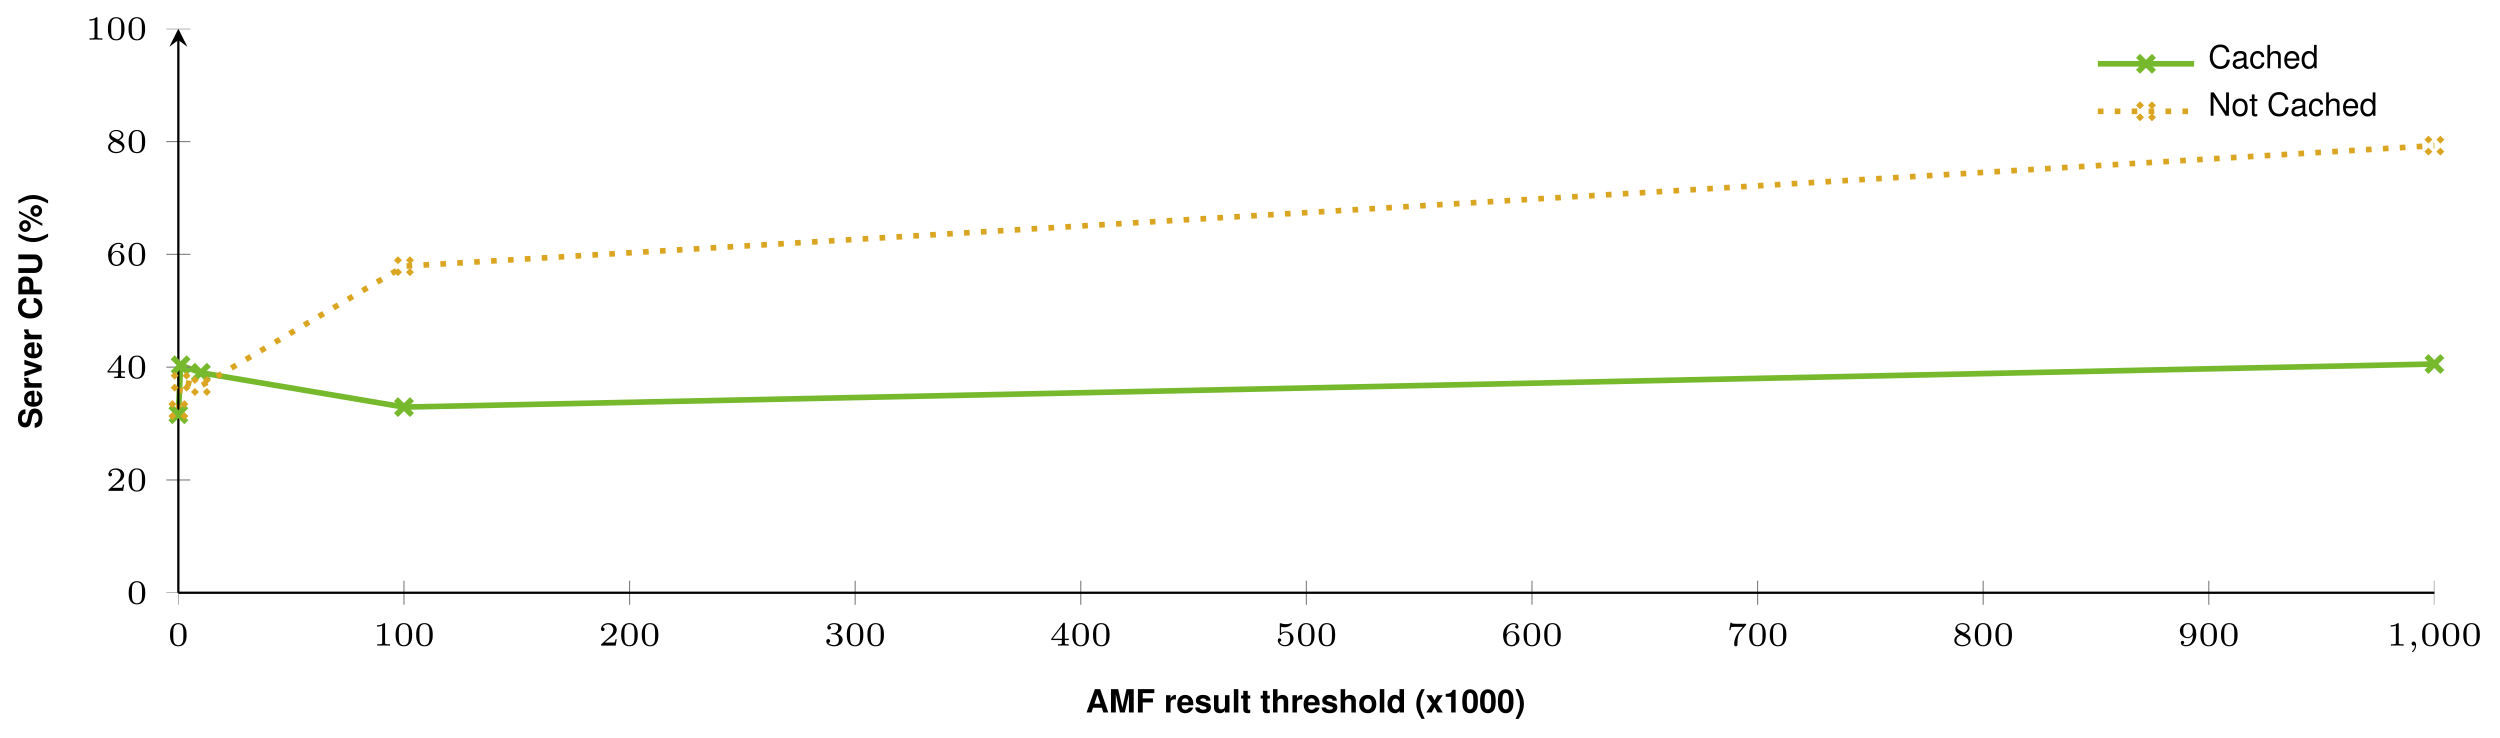
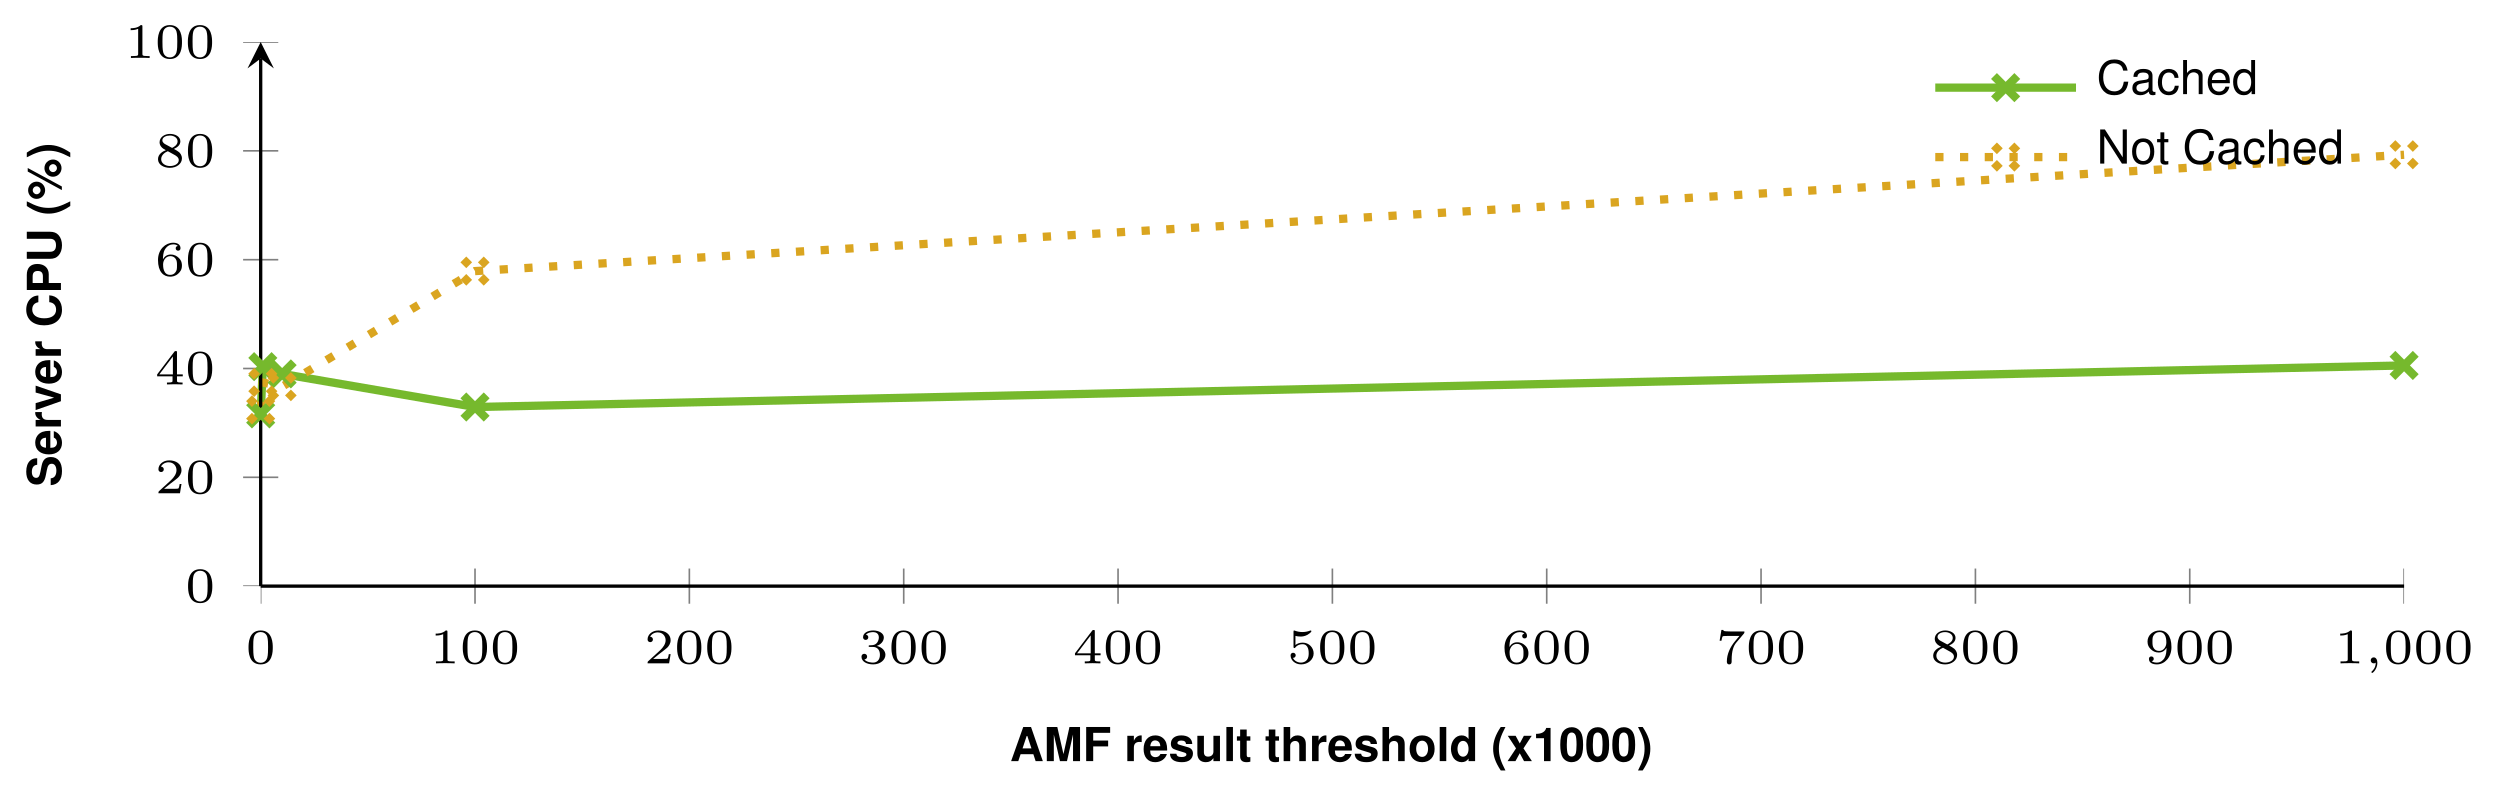
- <svg xmlns="http://www.w3.org/2000/svg" xmlns:xlink="http://www.w3.org/1999/xlink" height="130.202pt" version="1.1" viewBox="0 -130.202 441.605 130.202" width="441.605pt">
+ <svg xmlns="http://www.w3.org/2000/svg" xmlns:xlink="http://www.w3.org/1999/xlink" height="96.329pt" version="1.1" viewBox="0 -96.329 302.127 96.329" width="302.127pt">
  <defs>
    <clipPath id="clip1">
-       <path d="M31.504 116.239H430.016V-266.855H31.504" />
+       <path d="M31.504 116.246H290.535V-232.988H31.504" />
    </clipPath>
    <clipPath id="clip2">
-       <path d="M-110.23 -25.496V-125.121H571.75V-25.496" />
+       <path d="M-110.258 -25.496V-91.25H432.297V-25.496" />
    </clipPath>
+     <path d="M1.375 -0.084C1.375 0.484 1.076 0.813 0.927 0.944C0.867 1.004 0.849 1.016 0.849 1.052C0.849 1.106 0.903 1.16 0.95 1.16C1.034 1.16 1.572 0.681 1.572 -0.054C1.572 -0.43 1.417 -0.723 1.13 -0.723C0.897 -0.723 0.771 -0.538 0.771 -0.365C0.771 -0.185 0.897 0 1.136 0C1.225 0 1.309 -0.024 1.375 -0.084Z" id="g2-59" />
+     <path d="M3.288 -1.907C3.288 -2.343 3.288 -3.975 1.823 -3.975S0.359 -2.343 0.359 -1.907C0.359 -1.476 0.359 0.126 1.823 0.126S3.288 -1.476 3.288 -1.907ZM1.823 -0.066C1.572 -0.066 1.166 -0.185 1.022 -0.681C0.927 -1.028 0.927 -1.614 0.927 -1.985C0.927 -2.385 0.927 -2.845 1.01 -3.168C1.16 -3.706 1.614 -3.784 1.823 -3.784C2.098 -3.784 2.493 -3.652 2.624 -3.198C2.714 -2.881 2.72 -2.445 2.72 -1.985C2.72 -1.602 2.72 -0.998 2.618 -0.664C2.451 -0.143 2.02 -0.066 1.823 -0.066Z" id="g3-48" />
+     <path d="M2.146 -3.796C2.146 -3.975 2.122 -3.975 1.943 -3.975C1.548 -3.593 0.938 -3.593 0.723 -3.593V-3.359C0.879 -3.359 1.273 -3.359 1.632 -3.527V-0.508C1.632 -0.311 1.632 -0.233 1.016 -0.233H0.759V0C1.088 -0.024 1.554 -0.024 1.889 -0.024S2.69 -0.024 3.019 0V-0.233H2.762C2.146 -0.233 2.146 -0.311 2.146 -0.508V-3.796Z" id="g3-49" />
+     <path d="M3.216 -1.118H2.995C2.983 -1.034 2.923 -0.64 2.833 -0.574C2.792 -0.538 2.307 -0.538 2.224 -0.538H1.106L1.871 -1.16C2.074 -1.321 2.606 -1.704 2.792 -1.883C2.971 -2.062 3.216 -2.367 3.216 -2.792C3.216 -3.539 2.54 -3.975 1.739 -3.975C0.968 -3.975 0.43 -3.467 0.43 -2.905C0.43 -2.6 0.687 -2.564 0.753 -2.564C0.903 -2.564 1.076 -2.672 1.076 -2.887C1.076 -3.019 0.998 -3.21 0.735 -3.21C0.873 -3.515 1.237 -3.742 1.65 -3.742C2.277 -3.742 2.612 -3.276 2.612 -2.792C2.612 -2.367 2.331 -1.931 1.913 -1.548L0.496 -0.251C0.436 -0.191 0.43 -0.185 0.43 0H3.031L3.216 -1.118Z" id="g3-50" />
+     <path d="M1.757 -1.985C2.265 -1.985 2.606 -1.644 2.606 -1.034C2.606 -0.377 2.212 -0.09 1.775 -0.09C1.614 -0.09 0.998 -0.126 0.729 -0.472C0.962 -0.496 1.058 -0.652 1.058 -0.813C1.058 -1.016 0.915 -1.154 0.717 -1.154C0.556 -1.154 0.377 -1.052 0.377 -0.801C0.377 -0.209 1.034 0.126 1.793 0.126C2.678 0.126 3.27 -0.442 3.27 -1.034C3.27 -1.47 2.935 -1.931 2.224 -2.11C2.696 -2.265 3.078 -2.648 3.078 -3.138C3.078 -3.616 2.517 -3.975 1.799 -3.975C1.1 -3.975 0.568 -3.652 0.568 -3.162C0.568 -2.905 0.765 -2.833 0.885 -2.833C1.04 -2.833 1.201 -2.941 1.201 -3.15C1.201 -3.335 1.07 -3.443 0.909 -3.467C1.19 -3.778 1.734 -3.778 1.787 -3.778C2.092 -3.778 2.475 -3.634 2.475 -3.138C2.475 -2.809 2.289 -2.236 1.692 -2.2C1.584 -2.194 1.423 -2.182 1.369 -2.182C1.309 -2.176 1.243 -2.17 1.243 -2.08C1.243 -1.985 1.309 -1.985 1.411 -1.985H1.757Z" id="g3-51" />
+     <path d="M3.371 -0.98V-1.213H2.672V-3.856C2.672 -3.993 2.672 -4.035 2.523 -4.035C2.415 -4.035 2.403 -4.017 2.349 -3.945L0.275 -1.213V-0.98H2.134V-0.502C2.134 -0.305 2.134 -0.233 1.632 -0.233H1.459V0C1.578 -0.006 2.14 -0.024 2.403 -0.024S3.228 -0.006 3.347 0V-0.233H3.174C2.672 -0.233 2.672 -0.305 2.672 -0.502V-0.98H3.371ZM2.176 -3.383V-1.213H0.532L2.176 -3.383Z" id="g3-52" />
+     <path d="M1.016 -3.318C1.213 -3.264 1.423 -3.24 1.626 -3.24C1.757 -3.24 2.092 -3.24 2.469 -3.449C2.57 -3.509 2.941 -3.754 2.941 -3.879C2.941 -3.957 2.881 -3.975 2.857 -3.975C2.839 -3.975 2.833 -3.975 2.768 -3.951C2.552 -3.868 2.248 -3.784 1.859 -3.784C1.566 -3.784 1.243 -3.838 0.974 -3.939C0.915 -3.963 0.891 -3.975 0.867 -3.975C0.783 -3.975 0.783 -3.909 0.783 -3.814V-2.02C0.783 -1.919 0.783 -1.847 0.891 -1.847C0.944 -1.847 0.962 -1.871 1.004 -1.919C1.154 -2.11 1.417 -2.313 1.883 -2.313C2.618 -2.313 2.618 -1.417 2.618 -1.225C2.618 -0.992 2.6 -0.658 2.403 -0.412C2.218 -0.185 1.943 -0.09 1.686 -0.09C1.273 -0.09 0.861 -0.317 0.717 -0.664C1.01 -0.669 1.046 -0.903 1.046 -0.974C1.046 -1.136 0.921 -1.279 0.735 -1.279C0.681 -1.279 0.43 -1.249 0.43 -0.95C0.43 -0.4 0.95 0.126 1.704 0.126C2.523 0.126 3.216 -0.454 3.216 -1.201C3.216 -1.883 2.666 -2.505 1.895 -2.505C1.506 -2.505 1.207 -2.379 1.016 -2.218V-3.318Z" id="g3-53" />
+     <path d="M0.974 -1.979C0.98 -2.277 0.992 -2.774 1.201 -3.144C1.465 -3.599 1.859 -3.778 2.218 -3.778C2.355 -3.778 2.63 -3.754 2.774 -3.587C2.552 -3.551 2.517 -3.395 2.517 -3.3C2.517 -3.144 2.624 -3.013 2.803 -3.013S3.096 -3.126 3.096 -3.312C3.096 -3.676 2.821 -3.975 2.212 -3.975C1.285 -3.975 0.377 -3.168 0.377 -1.895C0.377 -0.442 1.052 0.126 1.841 0.126C2.074 0.126 2.481 0.09 2.845 -0.263C3.037 -0.454 3.27 -0.693 3.27 -1.219C3.27 -1.423 3.246 -1.805 2.881 -2.146C2.672 -2.337 2.409 -2.546 1.901 -2.546C1.482 -2.546 1.178 -2.331 0.974 -1.979ZM1.835 -0.09C0.992 -0.09 0.992 -1.118 0.992 -1.351C0.992 -1.865 1.333 -2.355 1.871 -2.355C2.182 -2.355 2.361 -2.23 2.505 -2.038C2.672 -1.805 2.672 -1.536 2.672 -1.219C2.672 -0.807 2.66 -0.604 2.457 -0.365C2.313 -0.185 2.122 -0.09 1.835 -0.09Z" id="g3-54" />
+     <path d="M3.413 -3.61C3.467 -3.67 3.467 -3.682 3.467 -3.85H1.925C1.68 -3.85 1.536 -3.856 1.303 -3.873C1.01 -3.891 0.938 -3.897 0.909 -4.041H0.687L0.472 -2.732H0.693C0.711 -2.857 0.771 -3.21 0.861 -3.276C0.909 -3.312 1.423 -3.312 1.512 -3.312H2.863C2.798 -3.228 2.475 -2.845 2.331 -2.672C1.751 -1.973 1.345 -1.124 1.345 -0.215C1.345 -0.161 1.345 0.126 1.632 0.126C1.925 0.126 1.925 -0.149 1.925 -0.227V-0.395C1.925 -1.542 2.17 -2.128 2.469 -2.487L3.413 -3.61Z" id="g3-55" />
+     <path d="M2.301 -2.158C2.744 -2.355 3.078 -2.648 3.078 -3.078C3.078 -3.664 2.451 -3.975 1.829 -3.975C1.154 -3.975 0.568 -3.569 0.568 -2.965C0.568 -2.594 0.813 -2.307 1.064 -2.158C1.124 -2.122 1.267 -2.044 1.327 -2.008C0.933 -1.859 0.377 -1.524 0.377 -0.921C0.377 -0.221 1.124 0.126 1.817 0.126C2.612 0.126 3.27 -0.353 3.27 -1.016C3.27 -1.429 3.019 -1.674 2.929 -1.763C2.815 -1.871 2.517 -2.038 2.301 -2.158ZM1.219 -2.75C1.207 -2.756 0.903 -2.923 0.903 -3.198C0.903 -3.587 1.375 -3.778 1.817 -3.778C2.283 -3.778 2.744 -3.521 2.744 -3.072C2.744 -2.612 2.248 -2.367 2.08 -2.283L1.219 -2.75ZM1.566 -1.883C1.632 -1.847 2.271 -1.488 2.433 -1.405C2.558 -1.327 2.887 -1.148 2.887 -0.807C2.887 -0.335 2.337 -0.09 1.829 -0.09C1.273 -0.09 0.759 -0.412 0.759 -0.921S1.237 -1.763 1.566 -1.883Z" id="g3-56" />
+     <path d="M2.672 -1.883C2.672 -1.429 2.63 -0.98 2.415 -0.622C2.265 -0.389 1.979 -0.09 1.512 -0.09C1.375 -0.09 1.052 -0.108 0.885 -0.263C1.076 -0.305 1.13 -0.436 1.13 -0.55C1.13 -0.705 1.022 -0.837 0.843 -0.837S0.55 -0.723 0.55 -0.538C0.55 -0.054 0.998 0.126 1.518 0.126C2.439 0.126 3.27 -0.711 3.27 -1.961C3.27 -3.413 2.606 -3.975 1.841 -3.975C1.07 -3.975 0.377 -3.425 0.377 -2.636C0.377 -2.188 0.544 -1.937 0.759 -1.722C1.022 -1.465 1.309 -1.309 1.745 -1.309C2.265 -1.309 2.546 -1.65 2.672 -1.883ZM1.775 -1.5C1.405 -1.5 1.243 -1.686 1.148 -1.811C0.98 -2.038 0.974 -2.295 0.974 -2.636C0.974 -2.989 0.974 -3.222 1.172 -3.467C1.339 -3.67 1.536 -3.778 1.847 -3.778C2.654 -3.778 2.654 -2.756 2.654 -2.517C2.654 -1.979 2.301 -1.5 1.775 -1.5Z" id="g3-57" />
    <path d="M1.165 -3.966C0.594 -3.966 0.124 -3.502 0.124 -2.936S0.594 -1.907 1.165 -1.907C1.731 -1.907 2.206 -2.37 2.206 -2.925C2.206 -3.508 1.748 -3.966 1.165 -3.966ZM1.165 -3.406C1.431 -3.406 1.646 -3.196 1.646 -2.931C1.646 -2.676 1.426 -2.461 1.165 -2.461C0.9 -2.461 0.685 -2.676 0.685 -2.936C0.685 -3.191 0.9 -3.406 1.165 -3.406ZM3.428 -4.011L1.188 0.113H1.624L3.858 -4.011H3.428ZM3.841 -1.991C3.27 -1.991 2.8 -1.528 2.8 -0.962C2.8 -0.39 3.27 0.074 3.841 0.074C4.407 0.074 4.882 -0.39 4.882 -0.945C4.882 -1.533 4.424 -1.991 3.841 -1.991ZM3.841 -1.431C4.107 -1.431 4.322 -1.216 4.322 -0.95C4.322 -0.696 4.102 -0.481 3.841 -0.481C3.576 -0.481 3.361 -0.696 3.361 -0.956S3.576 -1.431 3.841 -1.431Z" id="g1-37" />
    <path d="M1.148 -4.124C0.498 -3.146 0.226 -2.365 0.226 -1.499C0.226 -0.628 0.498 0.153 1.148 1.131H1.714C1.115 -0.034 0.922 -0.668 0.922 -1.499C0.922 -2.325 1.115 -2.97 1.714 -4.124H1.148Z" id="g1-40" />
    <path d="M0.69 1.131C1.341 0.153 1.612 -0.628 1.612 -1.494C1.612 -2.365 1.341 -3.146 0.69 -4.124H0.124C0.724 -2.959 0.917 -2.325 0.917 -1.494C0.917 -0.668 0.724 -0.023 0.124 1.131H0.69Z" id="g1-41" />
    <path d="M1.544 -4.096C1.115 -4.096 0.747 -3.915 0.504 -3.581C0.272 -3.27 0.164 -2.755 0.164 -1.98C0.164 -1.273 0.26 -0.769 0.447 -0.464C0.685 -0.085 1.075 0.13 1.544 0.13C1.98 0.13 2.337 -0.045 2.585 -0.385C2.812 -0.69 2.925 -1.211 2.925 -1.957C2.925 -2.693 2.834 -3.191 2.642 -3.502C2.404 -3.887 2.014 -4.096 1.544 -4.096ZM1.544 -3.457C1.748 -3.457 1.912 -3.344 2.008 -3.134C2.088 -2.965 2.133 -2.523 2.133 -1.974C2.133 -1.528 2.088 -1.075 2.031 -0.917C1.941 -0.679 1.771 -0.549 1.544 -0.549C1.335 -0.549 1.177 -0.656 1.081 -0.86C1.001 -1.03 0.956 -1.454 0.956 -1.986C0.956 -2.455 1.001 -2.914 1.058 -3.078C1.148 -3.321 1.318 -3.457 1.544 -3.457Z" id="g1-48" />
    <path d="M1.346 -2.767V0H2.139V-4.011H1.612C1.488 -3.536 1.075 -3.293 0.385 -3.293V-2.767H1.346Z" id="g1-49" />
    <path d="M2.834 -0.832L3.106 0H3.977L2.552 -4.124H1.612L0.147 0H1.013L1.29 -0.832H2.834ZM2.602 -1.539H1.528L2.065 -3.151L2.602 -1.539Z" id="g1-65" />
    <path d="M3.858 -2.727C3.83 -3.083 3.757 -3.31 3.581 -3.542C3.264 -3.96 2.755 -4.192 2.139 -4.192C0.973 -4.192 0.249 -3.361 0.249 -2.025C0.249 -0.702 0.967 0.13 2.116 0.13C3.14 0.13 3.824 -0.464 3.875 -1.409H3.049C2.998 -0.883 2.665 -0.583 2.139 -0.583C1.482 -0.583 1.098 -1.115 1.098 -2.014C1.098 -2.925 1.499 -3.468 2.167 -3.468C2.461 -3.468 2.704 -3.366 2.863 -3.168C2.953 -3.055 2.998 -2.948 3.049 -2.727H3.858Z" id="g1-67" />
    <path d="M1.267 -1.776H3.072V-2.484H1.267V-3.417H3.315V-4.124H0.419V0H1.267V-1.776Z" id="g1-70" />
    <path d="M1.222 -3.213L1.963 0H2.812L3.542 -3.213V0H4.39V-4.124H3.112L2.387 -0.843L1.641 -4.124H0.373V0H1.222V-3.213Z" id="g1-77" />
    <path d="M1.279 -1.471H2.337C3.095 -1.471 3.581 -2.008 3.581 -2.846C3.581 -3.672 3.112 -4.124 2.252 -4.124H0.43V0H1.279V-1.471ZM1.279 -2.178V-3.417H2.071C2.523 -3.417 2.733 -3.219 2.733 -2.795C2.733 -2.376 2.523 -2.178 2.071 -2.178H1.279Z" id="g1-80" />
    <path d="M3.434 -2.868C3.434 -3.247 3.349 -3.496 3.146 -3.723C2.868 -4.028 2.41 -4.192 1.816 -4.192C0.826 -4.192 0.255 -3.728 0.255 -2.925C0.255 -2.286 0.577 -1.974 1.414 -1.816L1.991 -1.703C2.557 -1.595 2.767 -1.437 2.767 -1.103C2.767 -0.758 2.45 -0.549 1.935 -0.549C1.358 -0.549 1.035 -0.792 1.007 -1.233H0.181C0.232 -0.351 0.837 0.13 1.89 0.13C2.953 0.13 3.581 -0.368 3.581 -1.205C3.581 -1.856 3.253 -2.195 2.489 -2.342L1.844 -2.467C1.239 -2.585 1.064 -2.704 1.064 -3.004C1.064 -3.315 1.341 -3.513 1.776 -3.513C2.314 -3.513 2.614 -3.287 2.642 -2.868H3.434Z" id="g1-83" />
    <path d="M2.851 -4.124V-1.33C2.851 -0.832 2.597 -0.594 2.065 -0.594S1.279 -0.832 1.279 -1.33V-4.124H0.43V-1.33C0.43 -0.866 0.554 -0.537 0.832 -0.289C1.131 -0.017 1.567 0.13 2.065 0.13S2.998 -0.017 3.298 -0.289C3.576 -0.537 3.7 -0.866 3.7 -1.33V-4.124H2.851Z" id="g1-85" />
    <path d="M2.291 0H3.083V-4.124H2.291V-2.659C2.093 -2.965 1.827 -3.106 1.448 -3.106C0.718 -3.106 0.164 -2.404 0.164 -1.482C0.164 -1.069 0.289 -0.651 0.492 -0.356C0.702 -0.062 1.075 0.13 1.448 0.13C1.827 0.13 2.093 -0.011 2.291 -0.311V0ZM1.624 -2.444C2.025 -2.444 2.291 -2.054 2.291 -1.471C2.291 -0.917 2.02 -0.532 1.624 -0.532S0.956 -0.922 0.956 -1.482C0.956 -2.048 1.228 -2.444 1.624 -2.444Z" id="g1-100" />
    <path d="M2.965 -1.279C2.97 -1.346 2.97 -1.375 2.97 -1.414C2.97 -1.72 2.925 -2.003 2.851 -2.218C2.648 -2.772 2.155 -3.106 1.539 -3.106C0.662 -3.106 0.124 -2.472 0.124 -1.448C0.124 -0.47 0.656 0.13 1.522 0.13C2.206 0.13 2.761 -0.26 2.936 -0.86H2.155C2.059 -0.617 1.839 -0.475 1.55 -0.475C1.324 -0.475 1.143 -0.571 1.03 -0.741C0.956 -0.854 0.928 -0.99 0.917 -1.279H2.965ZM0.928 -1.805C0.979 -2.269 1.177 -2.501 1.528 -2.501C1.726 -2.501 1.907 -2.404 2.02 -2.246C2.093 -2.133 2.127 -2.014 2.144 -1.805H0.928Z" id="g1-101" />
    <path d="M0.379 -4.124V0H1.171V-1.833C1.171 -2.184 1.426 -2.433 1.782 -2.433C1.952 -2.433 2.088 -2.37 2.178 -2.246C2.246 -2.144 2.269 -2.065 2.269 -1.867V0H3.061V-2.048C3.061 -2.427 2.959 -2.699 2.75 -2.874C2.574 -3.021 2.32 -3.106 2.065 -3.106C1.675 -3.106 1.392 -2.948 1.171 -2.614V-4.124H0.379Z" id="g1-104" />
    <path d="M1.171 -4.124H0.379V0H1.171V-4.124Z" id="g1-108" />
    <path d="M1.703 -3.106C0.769 -3.106 0.198 -2.489 0.198 -1.488C0.198 -0.481 0.769 0.13 1.709 0.13C2.636 0.13 3.219 -0.487 3.219 -1.465C3.219 -2.501 2.659 -3.106 1.703 -3.106ZM1.709 -2.467C2.144 -2.467 2.427 -2.076 2.427 -1.477C2.427 -0.905 2.133 -0.509 1.709 -0.509C1.279 -0.509 0.99 -0.905 0.99 -1.488S1.279 -2.467 1.709 -2.467Z" id="g1-111" />
    <path d="M0.356 -3.055V0H1.148V-1.624C1.148 -2.088 1.38 -2.32 1.844 -2.32C1.929 -2.32 1.986 -2.314 2.093 -2.297V-3.1C2.048 -3.106 2.02 -3.106 1.997 -3.106C1.635 -3.106 1.318 -2.868 1.148 -2.455V-3.055H0.356Z" id="g1-114" />
    <path d="M2.857 -2.071C2.846 -2.716 2.348 -3.106 1.528 -3.106C0.752 -3.106 0.272 -2.716 0.272 -2.088C0.272 -1.884 0.334 -1.709 0.441 -1.59C0.549 -1.482 0.645 -1.431 0.939 -1.335L1.884 -1.041C2.082 -0.979 2.15 -0.917 2.15 -0.792C2.15 -0.605 1.929 -0.492 1.561 -0.492C1.358 -0.492 1.194 -0.532 1.092 -0.6C1.007 -0.662 0.973 -0.724 0.939 -0.888H0.164C0.187 -0.221 0.679 0.13 1.607 0.13C2.031 0.13 2.354 0.04 2.58 -0.141S2.942 -0.605 2.942 -0.905C2.942 -1.301 2.744 -1.556 2.342 -1.675L1.341 -1.963C1.12 -2.031 1.064 -2.076 1.064 -2.201C1.064 -2.37 1.245 -2.484 1.522 -2.484C1.901 -2.484 2.088 -2.348 2.093 -2.071H2.857Z" id="g1-115" />
    <path d="M1.703 -2.993H1.262V-3.813H0.47V-2.993H0.079V-2.467H0.47V-0.588C0.47 -0.107 0.724 0.13 1.245 0.13C1.42 0.13 1.561 0.113 1.703 0.068V-0.487C1.624 -0.475 1.578 -0.47 1.522 -0.47C1.313 -0.47 1.262 -0.532 1.262 -0.803V-2.467H1.703V-2.993Z" id="g1-116" />
    <path d="M3.061 0V-3.055H2.269V-1.143C2.269 -0.781 2.014 -0.543 1.629 -0.543C1.29 -0.543 1.12 -0.724 1.12 -1.092V-3.055H0.328V-0.928C0.328 -0.255 0.702 0.13 1.352 0.13C1.765 0.13 2.042 -0.023 2.269 -0.362V0H3.061Z" id="g1-117" />
    <path d="M1.98 0L3.032 -3.055H2.195L1.578 -0.82L0.917 -3.055H0.079L1.148 0H1.98Z" id="g1-118" />
    <path d="M2.008 -1.539L3.004 -3.055H2.054L1.561 -2.133L1.064 -3.055H0.113L1.109 -1.539L0.091 0H1.041L1.561 -0.95L2.076 0H3.027L2.008 -1.539Z" id="g1-120" />
-     <path d="M1.375 -0.084C1.375 0.484 1.076 0.813 0.927 0.944C0.867 1.004 0.849 1.016 0.849 1.052C0.849 1.106 0.903 1.16 0.95 1.16C1.034 1.16 1.572 0.681 1.572 -0.054C1.572 -0.43 1.417 -0.723 1.13 -0.723C0.897 -0.723 0.771 -0.538 0.771 -0.365C0.771 -0.185 0.897 0 1.136 0C1.225 0 1.309 -0.024 1.375 -0.084Z" id="g2-59" />
-     <path d="M3.288 -1.907C3.288 -2.343 3.288 -3.975 1.823 -3.975S0.359 -2.343 0.359 -1.907C0.359 -1.476 0.359 0.126 1.823 0.126S3.288 -1.476 3.288 -1.907ZM1.823 -0.066C1.572 -0.066 1.166 -0.185 1.022 -0.681C0.927 -1.028 0.927 -1.614 0.927 -1.985C0.927 -2.385 0.927 -2.845 1.01 -3.168C1.16 -3.706 1.614 -3.784 1.823 -3.784C2.098 -3.784 2.493 -3.652 2.624 -3.198C2.714 -2.881 2.72 -2.445 2.72 -1.985C2.72 -1.602 2.72 -0.998 2.618 -0.664C2.451 -0.143 2.02 -0.066 1.823 -0.066Z" id="g3-48" />
-     <path d="M2.146 -3.796C2.146 -3.975 2.122 -3.975 1.943 -3.975C1.548 -3.593 0.938 -3.593 0.723 -3.593V-3.359C0.879 -3.359 1.273 -3.359 1.632 -3.527V-0.508C1.632 -0.311 1.632 -0.233 1.016 -0.233H0.759V0C1.088 -0.024 1.554 -0.024 1.889 -0.024S2.69 -0.024 3.019 0V-0.233H2.762C2.146 -0.233 2.146 -0.311 2.146 -0.508V-3.796Z" id="g3-49" />
-     <path d="M3.216 -1.118H2.995C2.983 -1.034 2.923 -0.64 2.833 -0.574C2.792 -0.538 2.307 -0.538 2.224 -0.538H1.106L1.871 -1.16C2.074 -1.321 2.606 -1.704 2.792 -1.883C2.971 -2.062 3.216 -2.367 3.216 -2.792C3.216 -3.539 2.54 -3.975 1.739 -3.975C0.968 -3.975 0.43 -3.467 0.43 -2.905C0.43 -2.6 0.687 -2.564 0.753 -2.564C0.903 -2.564 1.076 -2.672 1.076 -2.887C1.076 -3.019 0.998 -3.21 0.735 -3.21C0.873 -3.515 1.237 -3.742 1.65 -3.742C2.277 -3.742 2.612 -3.276 2.612 -2.792C2.612 -2.367 2.331 -1.931 1.913 -1.548L0.496 -0.251C0.436 -0.191 0.43 -0.185 0.43 0H3.031L3.216 -1.118Z" id="g3-50" />
-     <path d="M1.757 -1.985C2.265 -1.985 2.606 -1.644 2.606 -1.034C2.606 -0.377 2.212 -0.09 1.775 -0.09C1.614 -0.09 0.998 -0.126 0.729 -0.472C0.962 -0.496 1.058 -0.652 1.058 -0.813C1.058 -1.016 0.915 -1.154 0.717 -1.154C0.556 -1.154 0.377 -1.052 0.377 -0.801C0.377 -0.209 1.034 0.126 1.793 0.126C2.678 0.126 3.27 -0.442 3.27 -1.034C3.27 -1.47 2.935 -1.931 2.224 -2.11C2.696 -2.265 3.078 -2.648 3.078 -3.138C3.078 -3.616 2.517 -3.975 1.799 -3.975C1.1 -3.975 0.568 -3.652 0.568 -3.162C0.568 -2.905 0.765 -2.833 0.885 -2.833C1.04 -2.833 1.201 -2.941 1.201 -3.15C1.201 -3.335 1.07 -3.443 0.909 -3.467C1.19 -3.778 1.734 -3.778 1.787 -3.778C2.092 -3.778 2.475 -3.634 2.475 -3.138C2.475 -2.809 2.289 -2.236 1.692 -2.2C1.584 -2.194 1.423 -2.182 1.369 -2.182C1.309 -2.176 1.243 -2.17 1.243 -2.08C1.243 -1.985 1.309 -1.985 1.411 -1.985H1.757Z" id="g3-51" />
-     <path d="M3.371 -0.98V-1.213H2.672V-3.856C2.672 -3.993 2.672 -4.035 2.523 -4.035C2.415 -4.035 2.403 -4.017 2.349 -3.945L0.275 -1.213V-0.98H2.134V-0.502C2.134 -0.305 2.134 -0.233 1.632 -0.233H1.459V0C1.578 -0.006 2.14 -0.024 2.403 -0.024S3.228 -0.006 3.347 0V-0.233H3.174C2.672 -0.233 2.672 -0.305 2.672 -0.502V-0.98H3.371ZM2.176 -3.383V-1.213H0.532L2.176 -3.383Z" id="g3-52" />
-     <path d="M1.016 -3.318C1.213 -3.264 1.423 -3.24 1.626 -3.24C1.757 -3.24 2.092 -3.24 2.469 -3.449C2.57 -3.509 2.941 -3.754 2.941 -3.879C2.941 -3.957 2.881 -3.975 2.857 -3.975C2.839 -3.975 2.833 -3.975 2.768 -3.951C2.552 -3.868 2.248 -3.784 1.859 -3.784C1.566 -3.784 1.243 -3.838 0.974 -3.939C0.915 -3.963 0.891 -3.975 0.867 -3.975C0.783 -3.975 0.783 -3.909 0.783 -3.814V-2.02C0.783 -1.919 0.783 -1.847 0.891 -1.847C0.944 -1.847 0.962 -1.871 1.004 -1.919C1.154 -2.11 1.417 -2.313 1.883 -2.313C2.618 -2.313 2.618 -1.417 2.618 -1.225C2.618 -0.992 2.6 -0.658 2.403 -0.412C2.218 -0.185 1.943 -0.09 1.686 -0.09C1.273 -0.09 0.861 -0.317 0.717 -0.664C1.01 -0.669 1.046 -0.903 1.046 -0.974C1.046 -1.136 0.921 -1.279 0.735 -1.279C0.681 -1.279 0.43 -1.249 0.43 -0.95C0.43 -0.4 0.95 0.126 1.704 0.126C2.523 0.126 3.216 -0.454 3.216 -1.201C3.216 -1.883 2.666 -2.505 1.895 -2.505C1.506 -2.505 1.207 -2.379 1.016 -2.218V-3.318Z" id="g3-53" />
-     <path d="M0.974 -1.979C0.98 -2.277 0.992 -2.774 1.201 -3.144C1.465 -3.599 1.859 -3.778 2.218 -3.778C2.355 -3.778 2.63 -3.754 2.774 -3.587C2.552 -3.551 2.517 -3.395 2.517 -3.3C2.517 -3.144 2.624 -3.013 2.803 -3.013S3.096 -3.126 3.096 -3.312C3.096 -3.676 2.821 -3.975 2.212 -3.975C1.285 -3.975 0.377 -3.168 0.377 -1.895C0.377 -0.442 1.052 0.126 1.841 0.126C2.074 0.126 2.481 0.09 2.845 -0.263C3.037 -0.454 3.27 -0.693 3.27 -1.219C3.27 -1.423 3.246 -1.805 2.881 -2.146C2.672 -2.337 2.409 -2.546 1.901 -2.546C1.482 -2.546 1.178 -2.331 0.974 -1.979ZM1.835 -0.09C0.992 -0.09 0.992 -1.118 0.992 -1.351C0.992 -1.865 1.333 -2.355 1.871 -2.355C2.182 -2.355 2.361 -2.23 2.505 -2.038C2.672 -1.805 2.672 -1.536 2.672 -1.219C2.672 -0.807 2.66 -0.604 2.457 -0.365C2.313 -0.185 2.122 -0.09 1.835 -0.09Z" id="g3-54" />
-     <path d="M3.413 -3.61C3.467 -3.67 3.467 -3.682 3.467 -3.85H1.925C1.68 -3.85 1.536 -3.856 1.303 -3.873C1.01 -3.891 0.938 -3.897 0.909 -4.041H0.687L0.472 -2.732H0.693C0.711 -2.857 0.771 -3.21 0.861 -3.276C0.909 -3.312 1.423 -3.312 1.512 -3.312H2.863C2.798 -3.228 2.475 -2.845 2.331 -2.672C1.751 -1.973 1.345 -1.124 1.345 -0.215C1.345 -0.161 1.345 0.126 1.632 0.126C1.925 0.126 1.925 -0.149 1.925 -0.227V-0.395C1.925 -1.542 2.17 -2.128 2.469 -2.487L3.413 -3.61Z" id="g3-55" />
-     <path d="M2.301 -2.158C2.744 -2.355 3.078 -2.648 3.078 -3.078C3.078 -3.664 2.451 -3.975 1.829 -3.975C1.154 -3.975 0.568 -3.569 0.568 -2.965C0.568 -2.594 0.813 -2.307 1.064 -2.158C1.124 -2.122 1.267 -2.044 1.327 -2.008C0.933 -1.859 0.377 -1.524 0.377 -0.921C0.377 -0.221 1.124 0.126 1.817 0.126C2.612 0.126 3.27 -0.353 3.27 -1.016C3.27 -1.429 3.019 -1.674 2.929 -1.763C2.815 -1.871 2.517 -2.038 2.301 -2.158ZM1.219 -2.75C1.207 -2.756 0.903 -2.923 0.903 -3.198C0.903 -3.587 1.375 -3.778 1.817 -3.778C2.283 -3.778 2.744 -3.521 2.744 -3.072C2.744 -2.612 2.248 -2.367 2.08 -2.283L1.219 -2.75ZM1.566 -1.883C1.632 -1.847 2.271 -1.488 2.433 -1.405C2.558 -1.327 2.887 -1.148 2.887 -0.807C2.887 -0.335 2.337 -0.09 1.829 -0.09C1.273 -0.09 0.759 -0.412 0.759 -0.921S1.237 -1.763 1.566 -1.883Z" id="g3-56" />
-     <path d="M2.672 -1.883C2.672 -1.429 2.63 -0.98 2.415 -0.622C2.265 -0.389 1.979 -0.09 1.512 -0.09C1.375 -0.09 1.052 -0.108 0.885 -0.263C1.076 -0.305 1.13 -0.436 1.13 -0.55C1.13 -0.705 1.022 -0.837 0.843 -0.837S0.55 -0.723 0.55 -0.538C0.55 -0.054 0.998 0.126 1.518 0.126C2.439 0.126 3.27 -0.711 3.27 -1.961C3.27 -3.413 2.606 -3.975 1.841 -3.975C1.07 -3.975 0.377 -3.425 0.377 -2.636C0.377 -2.188 0.544 -1.937 0.759 -1.722C1.022 -1.465 1.309 -1.309 1.745 -1.309C2.265 -1.309 2.546 -1.65 2.672 -1.883ZM1.775 -1.5C1.405 -1.5 1.243 -1.686 1.148 -1.811C0.98 -2.038 0.974 -2.295 0.974 -2.636C0.974 -2.989 0.974 -3.222 1.172 -3.467C1.339 -3.67 1.536 -3.778 1.847 -3.778C2.654 -3.778 2.654 -2.756 2.654 -2.517C2.654 -1.979 2.301 -1.5 1.775 -1.5Z" id="g3-57" />
    <path d="M3.745 -2.846C3.581 -3.751 3.061 -4.192 2.155 -4.192C1.601 -4.192 1.154 -4.017 0.849 -3.677C0.475 -3.27 0.272 -2.682 0.272 -2.014C0.272 -1.335 0.481 -0.752 0.871 -0.351C1.188 -0.023 1.595 0.13 2.133 0.13C3.14 0.13 3.706 -0.413 3.83 -1.505H3.287C3.242 -1.222 3.185 -1.03 3.1 -0.866C2.931 -0.526 2.58 -0.334 2.139 -0.334C1.318 -0.334 0.798 -0.99 0.798 -2.02C0.798 -3.078 1.296 -3.728 2.093 -3.728C2.427 -3.728 2.738 -3.626 2.908 -3.468C3.061 -3.327 3.146 -3.151 3.208 -2.846H3.745Z" id="g5-67" />
    <path d="M3.655 -4.124H3.157V-0.752L1.001 -4.124H0.43V0H0.928V-3.344L3.061 0H3.655V-4.124Z" id="g5-78" />
    <path d="M3.027 -0.277C2.976 -0.266 2.953 -0.266 2.925 -0.266C2.761 -0.266 2.67 -0.351 2.67 -0.498V-2.24C2.67 -2.767 2.286 -3.049 1.556 -3.049C1.126 -3.049 0.769 -2.925 0.571 -2.704C0.436 -2.552 0.379 -2.382 0.368 -2.088H0.843C0.883 -2.45 1.098 -2.614 1.539 -2.614C1.963 -2.614 2.201 -2.455 2.201 -2.172V-2.048C2.201 -1.85 2.082 -1.765 1.709 -1.72C1.041 -1.635 0.939 -1.612 0.758 -1.539C0.413 -1.397 0.238 -1.131 0.238 -0.747C0.238 -0.209 0.611 0.13 1.211 0.13C1.584 0.13 1.884 0 2.218 -0.306C2.252 -0.006 2.399 0.13 2.704 0.13C2.8 0.13 2.874 0.119 3.027 0.079V-0.277ZM2.201 -0.933C2.201 -0.775 2.155 -0.679 2.014 -0.549C1.822 -0.373 1.59 -0.283 1.313 -0.283C0.945 -0.283 0.73 -0.458 0.73 -0.758C0.73 -1.069 0.939 -1.228 1.443 -1.301C1.941 -1.369 2.042 -1.392 2.201 -1.465V-0.933Z" id="g5-97" />
    <path d="M2.665 -1.969C2.642 -2.257 2.58 -2.444 2.467 -2.608C2.263 -2.885 1.907 -3.049 1.494 -3.049C0.696 -3.049 0.175 -2.416 0.175 -1.431C0.175 -0.475 0.685 0.13 1.488 0.13C2.195 0.13 2.642 -0.294 2.699 -1.018H2.223C2.144 -0.543 1.901 -0.306 1.499 -0.306C0.979 -0.306 0.668 -0.73 0.668 -1.431C0.668 -2.172 0.973 -2.614 1.488 -2.614C1.884 -2.614 2.133 -2.382 2.189 -1.969H2.665Z" id="g5-99" />
    <path d="M2.8 -4.124H2.331V-2.591C2.133 -2.891 1.816 -3.049 1.42 -3.049C0.651 -3.049 0.147 -2.433 0.147 -1.488C0.147 -0.487 0.639 0.13 1.437 0.13C1.844 0.13 2.127 -0.023 2.382 -0.39V0H2.8V-4.124ZM1.499 -2.608C2.008 -2.608 2.331 -2.155 2.331 -1.448C2.331 -0.764 2.003 -0.311 1.505 -0.311C0.984 -0.311 0.639 -0.769 0.639 -1.46S0.984 -2.608 1.499 -2.608Z" id="g5-100" />
    <path d="M2.902 -1.324C2.902 -1.776 2.868 -2.048 2.783 -2.269C2.591 -2.755 2.139 -3.049 1.584 -3.049C0.758 -3.049 0.226 -2.416 0.226 -1.443S0.741 0.13 1.573 0.13C2.252 0.13 2.721 -0.255 2.84 -0.9H2.365C2.235 -0.509 1.969 -0.306 1.59 -0.306C1.29 -0.306 1.035 -0.441 0.877 -0.69C0.764 -0.86 0.724 -1.03 0.718 -1.324H2.902ZM0.73 -1.709C0.769 -2.257 1.103 -2.614 1.578 -2.614C2.042 -2.614 2.399 -2.229 2.399 -1.742C2.399 -1.731 2.399 -1.72 2.393 -1.709H0.73Z" id="g5-101" />
    <path d="M0.396 -4.124V0H0.866V-1.635C0.866 -2.24 1.182 -2.636 1.669 -2.636C1.822 -2.636 1.974 -2.585 2.088 -2.501C2.223 -2.404 2.28 -2.263 2.28 -2.054V0H2.75V-2.24C2.75 -2.738 2.393 -3.049 1.816 -3.049C1.397 -3.049 1.143 -2.919 0.866 -2.557V-4.124H0.396Z" id="g5-104" />
    <path d="M1.539 -3.049C0.707 -3.049 0.204 -2.455 0.204 -1.46S0.702 0.13 1.544 0.13C2.376 0.13 2.885 -0.464 2.885 -1.437C2.885 -2.461 2.393 -3.049 1.539 -3.049ZM1.544 -2.614C2.076 -2.614 2.393 -2.178 2.393 -1.443C2.393 -0.747 2.065 -0.306 1.544 -0.306C1.018 -0.306 0.696 -0.741 0.696 -1.46C0.696 -2.172 1.018 -2.614 1.544 -2.614Z" id="g5-111" />
    <path d="M1.437 -2.965H0.95V-3.779H0.481V-2.965H0.079V-2.58H0.481V-0.339C0.481 -0.04 0.685 0.13 1.052 0.13C1.165 0.13 1.279 0.119 1.437 0.091V-0.306C1.375 -0.289 1.301 -0.283 1.211 -0.283C1.007 -0.283 0.95 -0.339 0.95 -0.549V-2.58H1.437V-2.965Z" id="g5-116" />
  </defs>
  <g id="page1">
-     <path d="M31.504 -57.027L31.902 -65.684L35.488 -64.359L71.356 -58.293L430.016 -65.902" fill="none" stroke="#76b92d" stroke-miterlimit="10.037" stroke-width="1" />
-     <path d="M31.504 -57.766L31.902 -62.785L35.488 -62.02L71.356 -83.18L430.016 -104.48" fill="none" stroke="#daa520" stroke-dasharray="0.996,1.993" stroke-miterlimit="10.037" stroke-width="1" />
-     <path clip-path="url(#clip1)" d="M31.504 -23.367V-27.621M71.356 -23.367V-27.621M111.207 -23.367V-27.621M151.059 -23.367V-27.621M190.906 -23.367V-27.621M230.758 -23.367V-27.621M270.61 -23.367V-27.621M310.461 -23.367V-27.621M350.313 -23.367V-27.621M390.164 -23.367V-27.621M430.016 -23.367V-27.621" fill="none" stroke="#808080" stroke-miterlimit="10.037" stroke-width="0.2" />
-     <path clip-path="url(#clip2)" d="M29.379 -25.496H33.629M29.379 -45.418H33.629M29.379 -65.344H33.629M29.379 -85.27H33.629M29.379 -105.195H33.629M29.379 -125.121H33.629" fill="none" stroke="#808080" stroke-miterlimit="10.037" stroke-width="0.2" />
-     <path d="M31.504 -25.496H430.016" fill="none" stroke="#000000" stroke-miterlimit="10.037" stroke-width="0.4" />
-     <path d="M31.504 -25.496V-123.129" fill="none" stroke="#000000" stroke-miterlimit="10.037" stroke-width="0.4" />
-     <path d="M31.504 -125.122L29.91 -121.934L31.504 -123.129L33.098 -121.934" />
+     <path d="M31.504 -46.305L31.762 -52.02L34.094 -51.145L57.406 -47.141L290.535 -52.164" fill="none" stroke="#76b92d" stroke-miterlimit="10.037" stroke-width="1" />
+     <path d="M31.504 -46.793L31.762 -50.105L34.094 -49.602L57.406 -63.566L290.535 -77.625" fill="none" stroke="#daa520" stroke-dasharray="0.996,1.993" stroke-miterlimit="10.037" stroke-width="1" />
+     <path clip-path="url(#clip1)" d="M31.504 -23.367V-27.621M57.406 -23.367V-27.621M83.309 -23.367V-27.621M109.215 -23.367V-27.621M135.117 -23.367V-27.621M161.02 -23.367V-27.621M186.922 -23.367V-27.621M212.824 -23.367V-27.621M238.731 -23.367V-27.621M264.633 -23.367V-27.621M290.535 -23.367V-27.621" fill="none" stroke="#808080" stroke-miterlimit="10.037" stroke-width="0.2" />
+     <path clip-path="url(#clip2)" d="M29.379 -25.496H33.629M29.379 -38.645H33.629M29.379 -51.797H33.629M29.379 -64.945H33.629M29.379 -78.098H33.629M29.379 -91.25H33.629" fill="none" stroke="#808080" stroke-miterlimit="10.037" stroke-width="0.2" />
+     <path d="M31.504 -25.496H290.535" fill="none" stroke="#000000" stroke-miterlimit="10.037" stroke-width="0.4" />
+     <path d="M31.504 -25.496V-89.258" fill="none" stroke="#000000" stroke-miterlimit="10.037" stroke-width="0.4" />
+     <path d="M31.504 -91.25L29.91 -88.062L31.504 -89.258L33.098 -88.062" />
    <g transform="matrix(1 0 0 1 -33.3311 34.827)">
      <use x="63.008" xlink:href="#g3-48" y="-50.989" />
    </g>
-     <g transform="matrix(1 0 0 1 2.867 34.827)">
+     <g transform="matrix(1 0 0 1 -11.0809 34.827)">
      <use x="63.008" xlink:href="#g3-49" y="-50.989" />
      <use x="66.648" xlink:href="#g3-48" y="-50.989" />
      <use x="70.287" xlink:href="#g3-48" y="-50.989" />
    </g>
-     <g transform="matrix(1 0 0 1 42.7176 34.827)">
+     <g transform="matrix(1 0 0 1 14.8222 34.827)">
      <use x="63.008" xlink:href="#g3-50" y="-50.989" />
      <use x="66.648" xlink:href="#g3-48" y="-50.989" />
      <use x="70.287" xlink:href="#g3-48" y="-50.989" />
    </g>
-     <g transform="matrix(1 0 0 1 82.5696 34.827)">
+     <g transform="matrix(1 0 0 1 40.7256 34.827)">
      <use x="63.008" xlink:href="#g3-51" y="-50.989" />
      <use x="66.648" xlink:href="#g3-48" y="-50.989" />
      <use x="70.287" xlink:href="#g3-48" y="-50.989" />
    </g>
-     <g transform="matrix(1 0 0 1 122.421 34.827)">
+     <g transform="matrix(1 0 0 1 66.6286 34.827)">
      <use x="63.008" xlink:href="#g3-52" y="-50.989" />
      <use x="66.648" xlink:href="#g3-48" y="-50.989" />
      <use x="70.287" xlink:href="#g3-48" y="-50.989" />
    </g>
-     <g transform="matrix(1 0 0 1 162.272 34.827)">
+     <g transform="matrix(1 0 0 1 92.5316 34.827)">
      <use x="63.008" xlink:href="#g3-53" y="-50.989" />
      <use x="66.648" xlink:href="#g3-48" y="-50.989" />
      <use x="70.287" xlink:href="#g3-48" y="-50.989" />
    </g>
-     <g transform="matrix(1 0 0 1 202.123 34.827)">
+     <g transform="matrix(1 0 0 1 118.435 34.827)">
      <use x="63.008" xlink:href="#g3-54" y="-50.989" />
      <use x="66.648" xlink:href="#g3-48" y="-50.989" />
      <use x="70.287" xlink:href="#g3-48" y="-50.989" />
    </g>
-     <g transform="matrix(1 0 0 1 241.974 34.827)">
+     <g transform="matrix(1 0 0 1 144.338 34.827)">
      <use x="63.008" xlink:href="#g3-55" y="-50.989" />
      <use x="66.648" xlink:href="#g3-48" y="-50.989" />
      <use x="70.287" xlink:href="#g3-48" y="-50.989" />
    </g>
-     <g transform="matrix(1 0 0 1 281.825 34.827)">
+     <g transform="matrix(1 0 0 1 170.241 34.827)">
      <use x="63.008" xlink:href="#g3-56" y="-50.989" />
      <use x="66.648" xlink:href="#g3-48" y="-50.989" />
      <use x="70.287" xlink:href="#g3-48" y="-50.989" />
    </g>
-     <g transform="matrix(1 0 0 1 321.676 34.827)">
+     <g transform="matrix(1 0 0 1 196.144 34.827)">
      <use x="63.008" xlink:href="#g3-57" y="-50.989" />
      <use x="66.648" xlink:href="#g3-48" y="-50.989" />
      <use x="70.287" xlink:href="#g3-48" y="-50.989" />
    </g>
-     <g transform="matrix(1 0 0 1 358.566 34.827)">
+     <g transform="matrix(1 0 0 1 219.086 34.8271)">
      <use x="63.008" xlink:href="#g3-49" y="-50.989" />
      <use x="66.648" xlink:href="#g2-59" y="-50.989" />
      <use x="68.917" xlink:href="#g3-48" y="-50.989" />
      <use x="72.556" xlink:href="#g3-48" y="-50.989" />
      <use x="76.195" xlink:href="#g3-48" y="-50.989" />
    </g>
-     <g transform="matrix(1 0 0 1 -40.6372 27.4212)">
+     <g transform="matrix(1 0 0 1 -40.6376 27.4212)">
      <use x="63.008" xlink:href="#g3-48" y="-50.989" />
    </g>
-     <g transform="matrix(1 0 0 1 -44.2902 7.4956)">
+     <g transform="matrix(1 0 0 1 -44.2906 14.2702)">
      <use x="63.008" xlink:href="#g3-50" y="-50.989" />
      <use x="66.648" xlink:href="#g3-48" y="-50.989" />
    </g>
-     <g transform="matrix(1 0 0 1 -44.2902 -12.4299)">
+     <g transform="matrix(1 0 0 1 -44.2906 1.1193)">
      <use x="63.008" xlink:href="#g3-52" y="-50.989" />
      <use x="66.648" xlink:href="#g3-48" y="-50.989" />
    </g>
-     <g transform="matrix(1 0 0 1 -44.2902 -32.3554)">
+     <g transform="matrix(1 0 0 1 -44.2906 -12.0316)">
      <use x="63.008" xlink:href="#g3-54" y="-50.989" />
      <use x="66.648" xlink:href="#g3-48" y="-50.989" />
    </g>
-     <g transform="matrix(1 0 0 1 -44.2902 -52.2806)">
+     <g transform="matrix(1 0 0 1 -44.2906 -25.1826)">
      <use x="63.008" xlink:href="#g3-56" y="-50.989" />
      <use x="66.648" xlink:href="#g3-48" y="-50.989" />
    </g>
-     <g transform="matrix(1 0 0 1 -47.9432 -72.2066)">
+     <g transform="matrix(1 0 0 1 -47.9435 -38.3335)">
      <use x="63.008" xlink:href="#g3-49" y="-50.989" />
      <use x="66.648" xlink:href="#g3-48" y="-50.989" />
      <use x="70.287" xlink:href="#g3-48" y="-50.989" />
    </g>
-     <path d="M30.094 -55.617L32.914 -58.434M30.094 -58.434L32.914 -55.617" fill="none" stroke="#76b92d" stroke-miterlimit="10.037" stroke-width="1" />
-     <path d="M30.492 -64.273L33.312 -67.094M30.492 -67.094L33.312 -64.273" fill="none" stroke="#76b92d" stroke-miterlimit="10.037" stroke-width="1" />
-     <path d="M34.078 -62.949L36.898 -65.77M34.078 -65.77L36.898 -62.949" fill="none" stroke="#76b92d" stroke-miterlimit="10.037" stroke-width="1" />
-     <path d="M69.945 -56.883L72.766 -59.699M69.945 -59.699L72.766 -56.883" fill="none" stroke="#76b92d" stroke-miterlimit="10.037" stroke-width="1" />
-     <path d="M428.606 -64.496L431.422 -67.312M428.606 -67.312L431.422 -64.496" fill="none" stroke="#76b92d" stroke-miterlimit="10.037" stroke-width="1" />
-     <path d="M30.094 -56.355L32.914 -59.172M30.094 -59.172L32.914 -56.355" fill="none" stroke="#daa520" stroke-dasharray="0.996,1.993" stroke-miterlimit="10.037" stroke-width="1" />
-     <path d="M30.492 -61.375L33.312 -64.195M30.492 -64.195L33.312 -61.375" fill="none" stroke="#daa520" stroke-dasharray="0.996,1.993" stroke-miterlimit="10.037" stroke-width="1" />
-     <path d="M34.078 -60.609L36.898 -63.426M34.078 -63.426L36.898 -60.609" fill="none" stroke="#daa520" stroke-dasharray="0.996,1.993" stroke-miterlimit="10.037" stroke-width="1" />
-     <path d="M69.945 -81.77L72.766 -84.586M69.945 -84.586L72.766 -81.77" fill="none" stroke="#daa520" stroke-dasharray="0.996,1.993" stroke-miterlimit="10.037" stroke-width="1" />
-     <path d="M428.606 -103.07L431.422 -105.887M428.606 -105.887L431.422 -103.07" fill="none" stroke="#daa520" stroke-dasharray="0.996,1.993" stroke-miterlimit="10.037" stroke-width="1" />
-     <g transform="matrix(1 0 0 1 128.781 46.6402)">
+     <path d="M30.094 -44.898L32.914 -47.715M30.094 -47.715L32.914 -44.898" fill="none" stroke="#76b92d" stroke-miterlimit="10.037" stroke-width="1" />
+     <path d="M30.355 -50.609L33.172 -53.43M30.355 -53.43L33.172 -50.609" fill="none" stroke="#76b92d" stroke-miterlimit="10.037" stroke-width="1" />
+     <path d="M32.684 -49.734L35.504 -52.555M32.684 -52.555L35.504 -49.734" fill="none" stroke="#76b92d" stroke-miterlimit="10.037" stroke-width="1" />
+     <path d="M55.996 -45.73L58.816 -48.551M55.996 -48.551L58.816 -45.73" fill="none" stroke="#76b92d" stroke-miterlimit="10.037" stroke-width="1" />
+     <path d="M289.125 -50.754L291.946 -53.574M289.125 -53.574L291.946 -50.754" fill="none" stroke="#76b92d" stroke-miterlimit="10.037" stroke-width="1" />
+     <path d="M30.094 -45.383L32.914 -48.203M30.094 -48.203L32.914 -45.383" fill="none" stroke="#daa520" stroke-dasharray="0.996,1.993" stroke-miterlimit="10.037" stroke-width="1" />
+     <path d="M30.355 -48.699L33.172 -51.516M30.355 -51.516L33.172 -48.699" fill="none" stroke="#daa520" stroke-dasharray="0.996,1.993" stroke-miterlimit="10.037" stroke-width="1" />
+     <path d="M32.684 -48.191L35.504 -51.008M32.684 -51.008L35.504 -48.191" fill="none" stroke="#daa520" stroke-dasharray="0.996,1.993" stroke-miterlimit="10.037" stroke-width="1" />
+     <path d="M55.996 -62.156L58.816 -64.977M55.996 -64.977L58.816 -62.156" fill="none" stroke="#daa520" stroke-dasharray="0.996,1.993" stroke-miterlimit="10.037" stroke-width="1" />
+     <path d="M289.125 -76.215L291.946 -79.035M289.125 -79.035L291.946 -76.215" fill="none" stroke="#daa520" stroke-dasharray="0.996,1.993" stroke-miterlimit="10.037" stroke-width="1" />
+     <g transform="matrix(1 0 0 1 59.0406 46.6402)">
      <use x="63.008" xlink:href="#g1-65" y="-50.989" />
      <use x="67.093" xlink:href="#g1-77" y="-50.989" />
      <use x="71.806" xlink:href="#g1-70" y="-50.989" />
      <use x="76.841" xlink:href="#g1-114" y="-50.989" />
      <use x="79.042" xlink:href="#g1-101" y="-50.989" />
      <use x="82.187" xlink:href="#g1-115" y="-50.989" />
      <use x="85.333" xlink:href="#g1-117" y="-50.989" />
      <use x="88.79" xlink:href="#g1-108" y="-50.989" />
      <use x="90.362" xlink:href="#g1-116" y="-50.989" />
      <use x="93.825" xlink:href="#g1-116" y="-50.989" />
      <use x="95.709" xlink:href="#g1-104" y="-50.989" />
      <use x="99.165" xlink:href="#g1-114" y="-50.989" />
      <use x="101.366" xlink:href="#g1-101" y="-50.989" />
      <use x="104.512" xlink:href="#g1-115" y="-50.989" />
      <use x="107.657" xlink:href="#g1-104" y="-50.989" />
      <use x="111.114" xlink:href="#g1-111" y="-50.989" />
      <use x="114.571" xlink:href="#g1-108" y="-50.989" />
      <use x="116.143" xlink:href="#g1-100" y="-50.989" />
      <use x="121.179" xlink:href="#g1-40" y="-50.989" />
      <use x="123.063" xlink:href="#g1-120" y="-50.989" />
      <use x="126.208" xlink:href="#g1-49" y="-50.989" />
      <use x="129.354" xlink:href="#g1-48" y="-50.989" />
      <use x="132.499" xlink:href="#g1-48" y="-50.989" />
      <use x="135.645" xlink:href="#g1-48" y="-50.989" />
      <use x="138.79" xlink:href="#g1-41" y="-50.989" />
    </g>
-     <g transform="matrix(0 -1 1 0 58.351 8.5551)">
+     <g transform="matrix(0 -1 1 0 58.351 25.4916)">
      <use x="63.008" xlink:href="#g1-83" y="-50.989" />
      <use x="66.782" xlink:href="#g1-101" y="-50.989" />
      <use x="69.927" xlink:href="#g1-114" y="-50.989" />
      <use x="72.185" xlink:href="#g1-118" y="-50.989" />
      <use x="75.33" xlink:href="#g1-101" y="-50.989" />
      <use x="78.476" xlink:href="#g1-114" y="-50.989" />
      <use x="82.255" xlink:href="#g1-67" y="-50.989" />
      <use x="86.34" xlink:href="#g1-80" y="-50.989" />
      <use x="90.113" xlink:href="#g1-85" y="-50.989" />
      <use x="95.777" xlink:href="#g1-40" y="-50.989" />
      <use x="97.661" xlink:href="#g1-37" y="-50.989" />
      <use x="102.69" xlink:href="#g1-41" y="-50.989" />
    </g>
-     <path d="M370.567 -118.934H379.071H387.575" fill="none" stroke="#76b92d" stroke-miterlimit="10.037" stroke-width="1" />
-     <path d="M377.665 -117.524L380.481 -120.34M377.665 -120.34L380.481 -117.524" fill="none" stroke="#76b92d" stroke-miterlimit="10.037" stroke-width="1" />
-     <g transform="matrix(1 0 0 1 309.053 -58.7651)">
+     <path d="M233.879 -85.738H242.383H250.887" fill="none" stroke="#76b92d" stroke-miterlimit="10.037" stroke-width="1" />
+     <path d="M240.973 -84.328L243.793 -87.145M240.973 -87.145L243.793 -84.328" fill="none" stroke="#76b92d" stroke-miterlimit="10.037" stroke-width="1" />
+     <g transform="matrix(1 0 0 1 172.364 -25.5693)">
      <use x="81.013" xlink:href="#g5-67" y="-59.383" />
      <use x="85.097" xlink:href="#g5-97" y="-59.383" />
      <use x="88.243" xlink:href="#g5-99" y="-59.383" />
      <use x="91.072" xlink:href="#g5-104" y="-59.383" />
      <use x="94.217" xlink:href="#g5-101" y="-59.383" />
      <use x="97.363" xlink:href="#g5-100" y="-59.383" />
    </g>
-     <path d="M370.566 -110.539H379.07H387.574" fill="none" stroke="#daa520" stroke-dasharray="0.996,1.993" stroke-miterlimit="10.037" stroke-width="1" />
-     <path d="M377.664 -109.129L380.48 -111.949M377.664 -111.949L380.48 -109.129" fill="none" stroke="#daa520" stroke-dasharray="0.996,1.993" stroke-miterlimit="10.037" stroke-width="1" />
-     <g transform="matrix(1 0 0 1 309.053 -58.7646)">
+     <path d="M233.879 -77.344H242.383H250.887" fill="none" stroke="#daa520" stroke-dasharray="0.996,1.993" stroke-miterlimit="10.037" stroke-width="1" />
+     <path d="M240.973 -75.934L243.793 -78.754M240.973 -78.754L243.793 -75.934" fill="none" stroke="#daa520" stroke-dasharray="0.996,1.993" stroke-miterlimit="10.037" stroke-width="1" />
+     <g transform="matrix(1 0 0 1 172.364 -25.5693)">
      <use x="81.013" xlink:href="#g5-78" y="-50.989" />
      <use x="85.097" xlink:href="#g5-111" y="-50.989" />
      <use x="88.243" xlink:href="#g5-116" y="-50.989" />
      <use x="91.394" xlink:href="#g5-67" y="-50.989" />
      <use x="95.479" xlink:href="#g5-97" y="-50.989" />
      <use x="98.624" xlink:href="#g5-99" y="-50.989" />
      <use x="101.453" xlink:href="#g5-104" y="-50.989" />
      <use x="104.599" xlink:href="#g5-101" y="-50.989" />
      <use x="107.744" xlink:href="#g5-100" y="-50.989" />
    </g>
  </g>
</svg>
